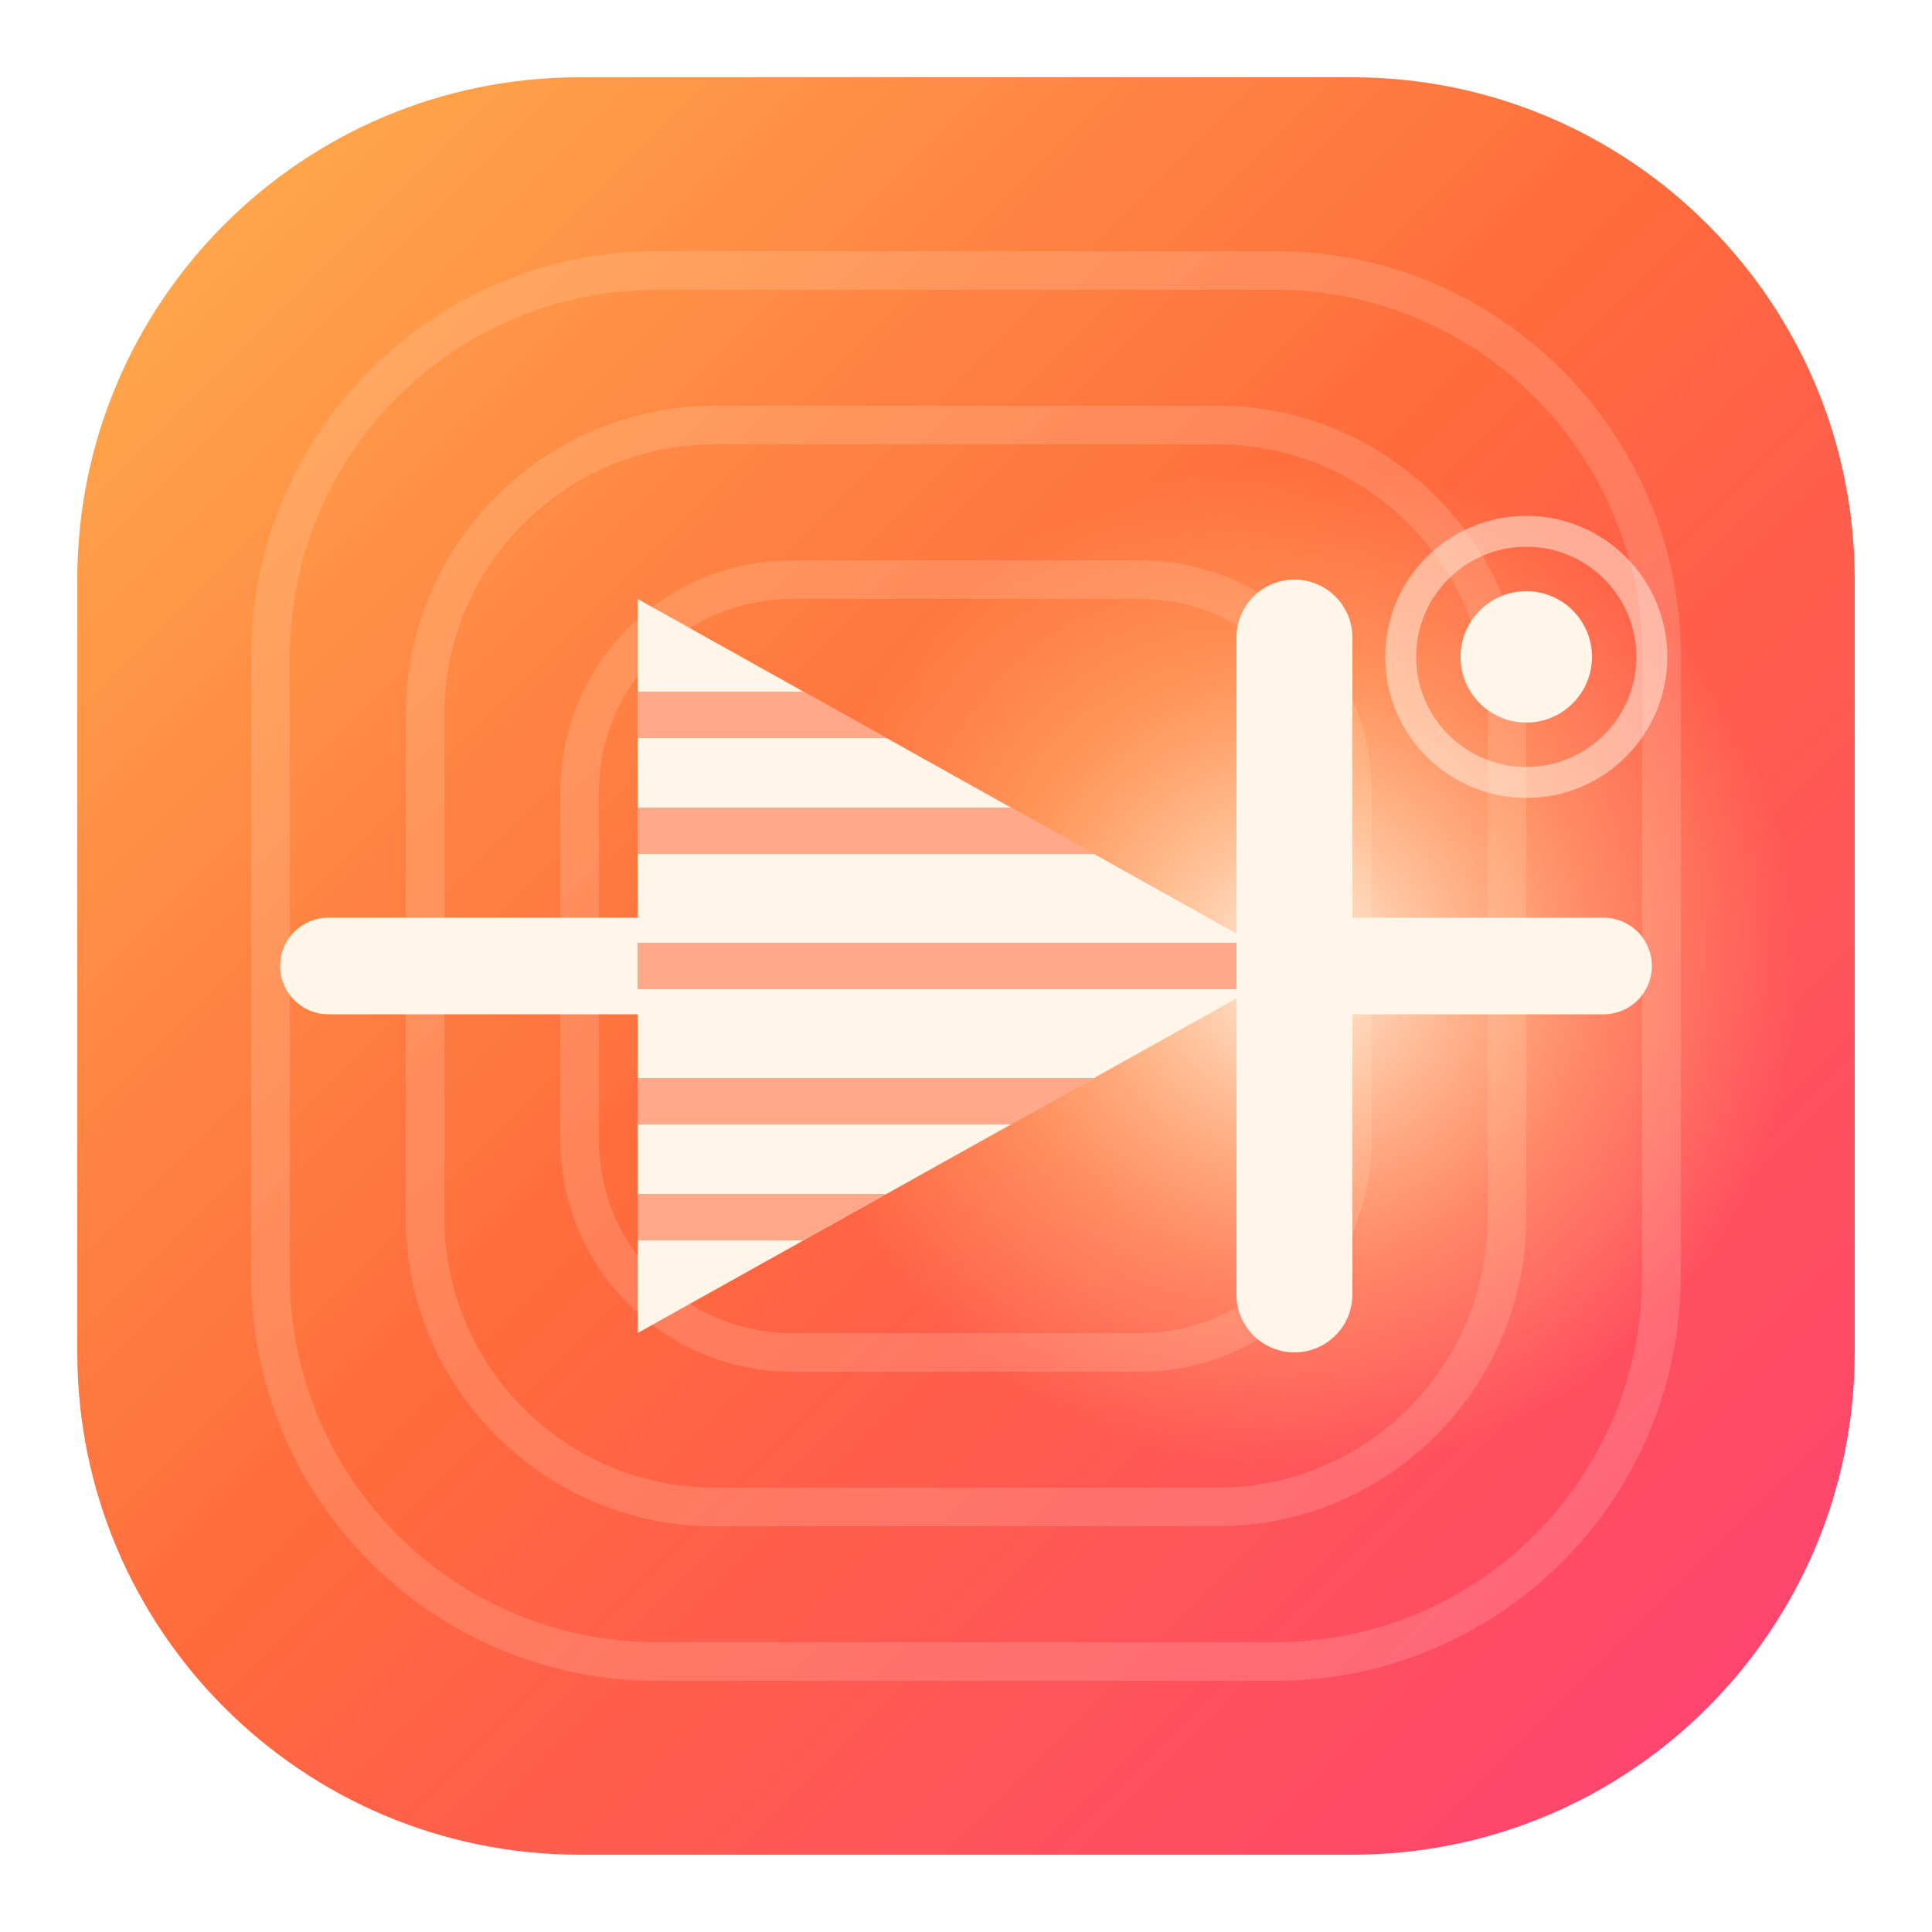
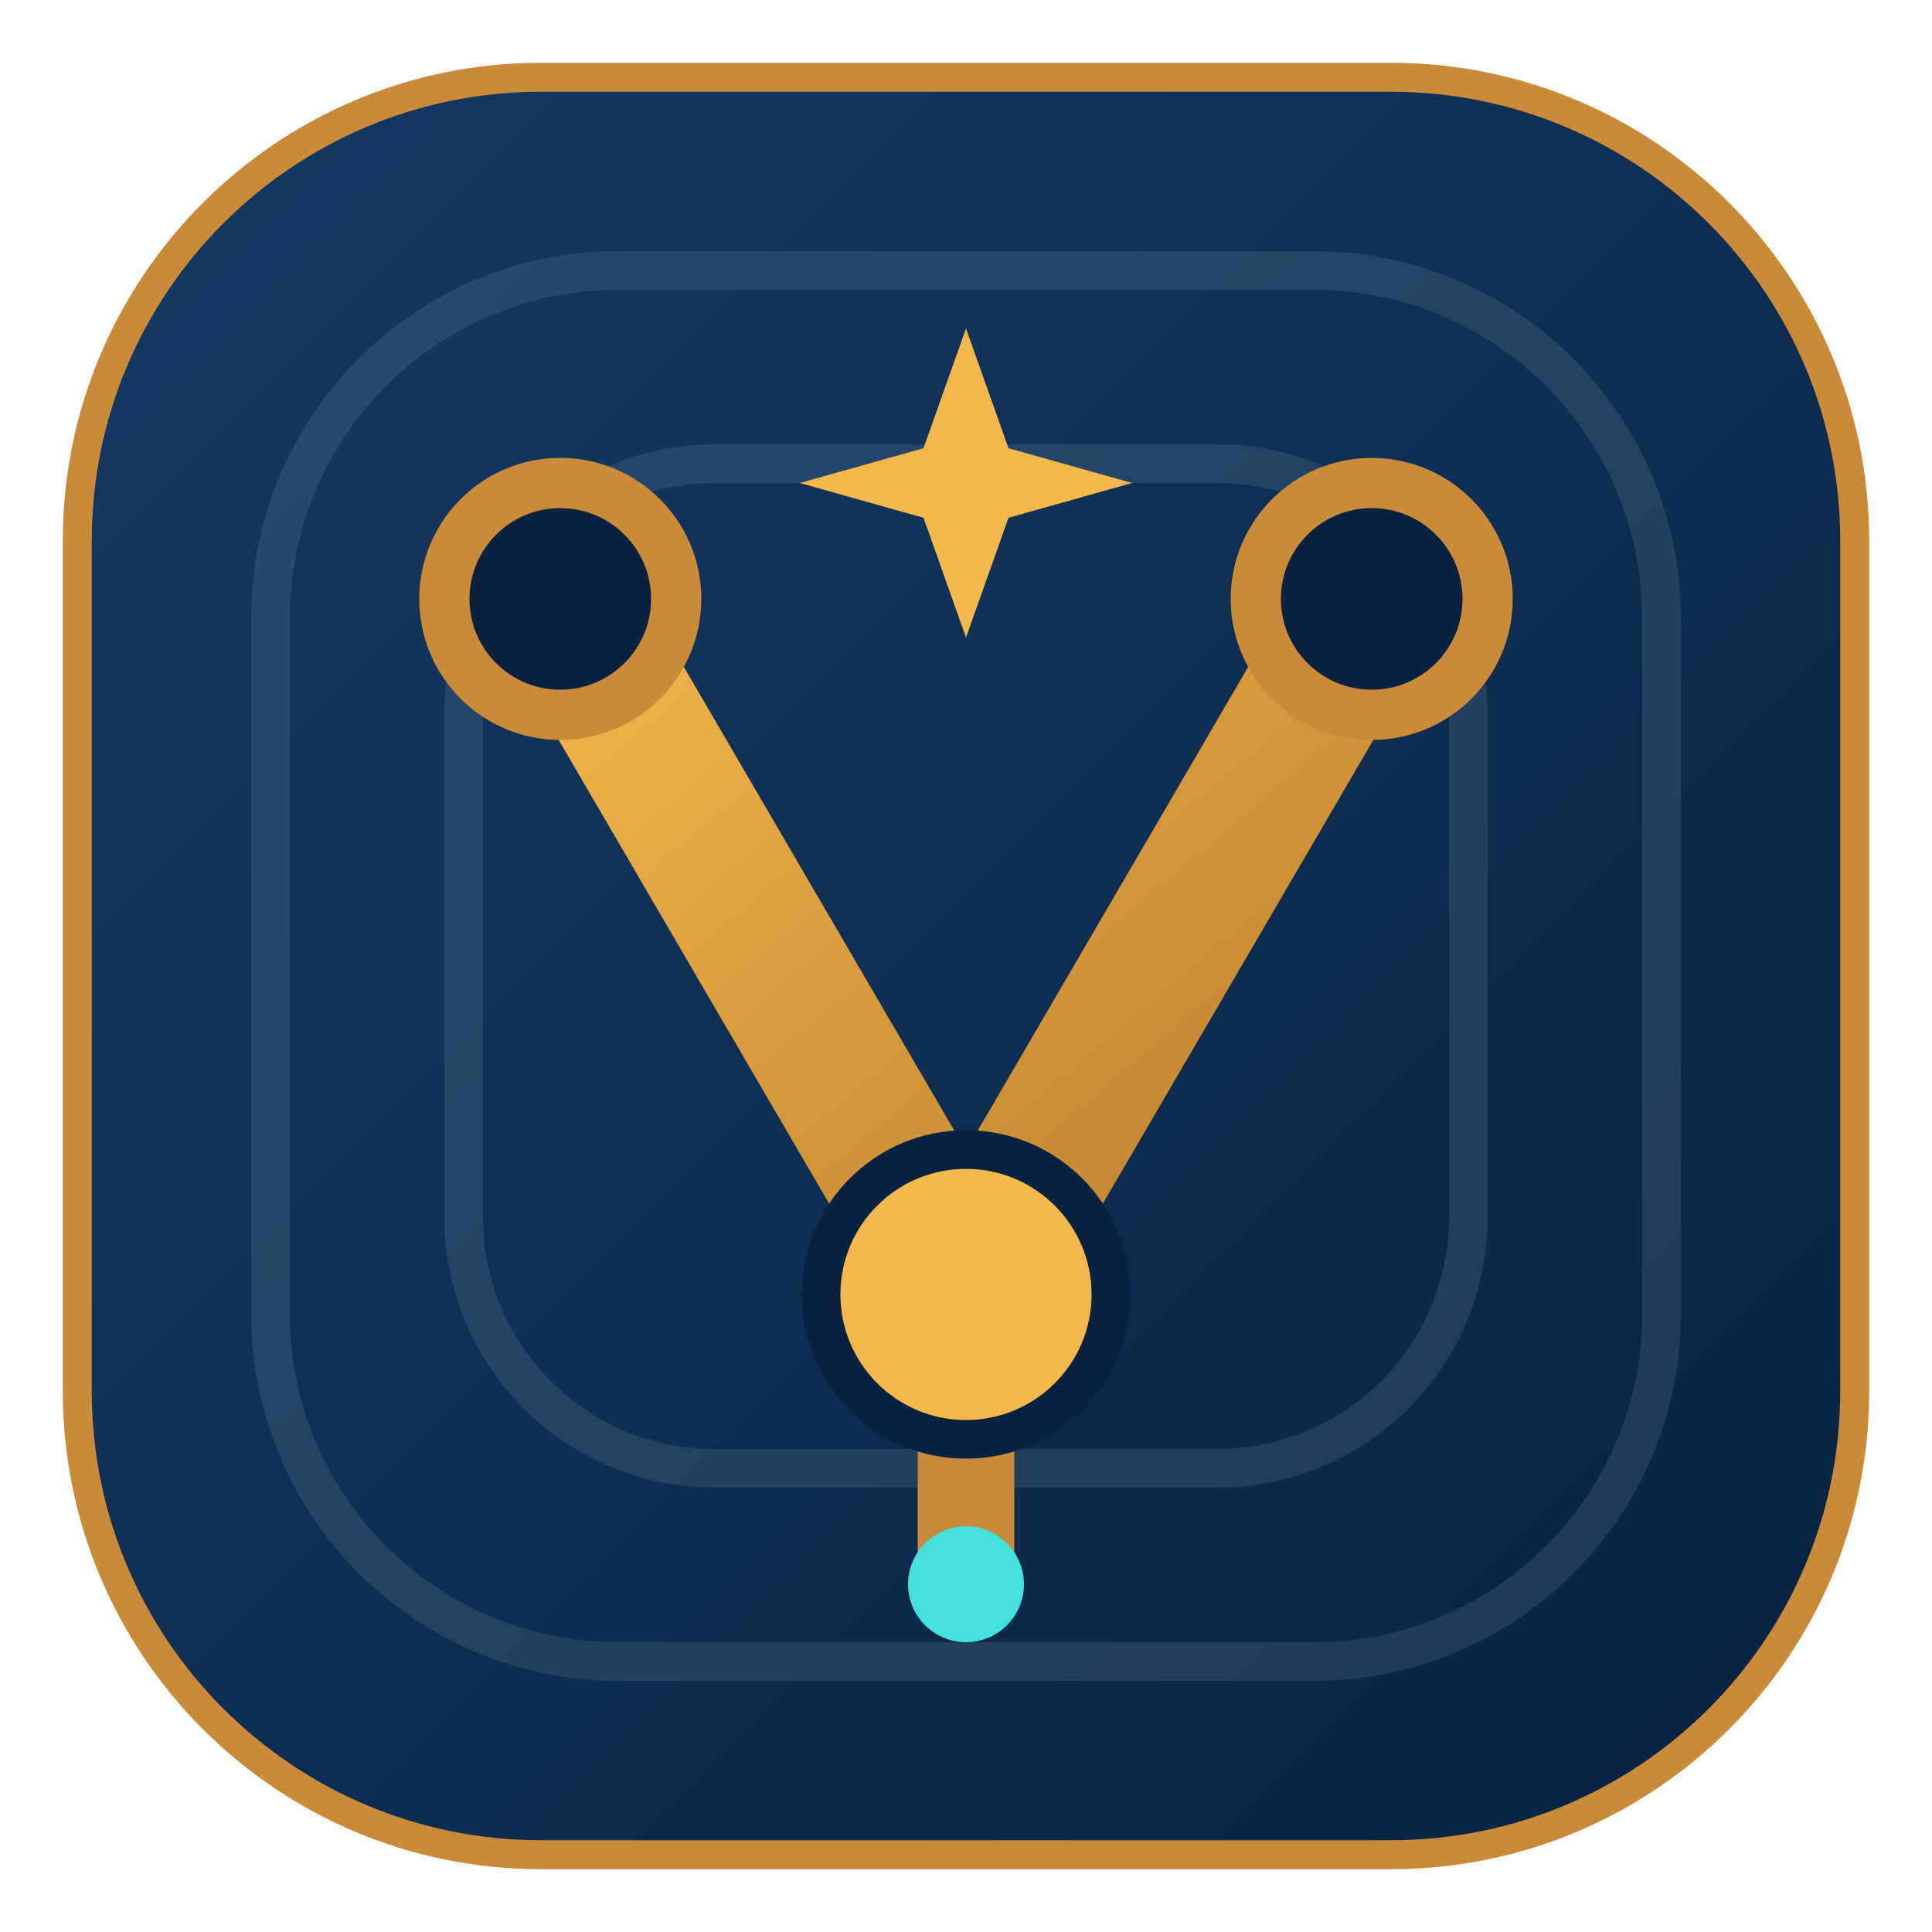
- <svg xmlns="http://www.w3.org/2000/svg" viewBox="0 0 100 100" role="img" aria-label="Tyler's Diode Designs emblem">
+ <svg xmlns="http://www.w3.org/2000/svg" viewBox="0 0 100 100" role="img" aria-label="VSITEdesigns emblem">
  <defs>
-     <linearGradient id="ldd-badge" x1="0" y1="0" x2="1" y2="1">
-       <stop offset="0" stop-color="#FFB24D" />
-       <stop offset=".48" stop-color="#FF6A3D" />
-       <stop offset="1" stop-color="#FF3D77" />
+     <linearGradient id="v-badge" x1="0" y1="0" x2="1" y2="1">
+       <stop offset="0" stop-color="#143A66" />
+       <stop offset="1" stop-color="#0A2240" />
    </linearGradient>
-     <radialGradient id="ldd-glow" cx="0.5" cy="0.5" r="0.5">
-       <stop offset="0" stop-color="#FFF6E9" stop-opacity="0.95" />
-       <stop offset="0.6" stop-color="#FFE08A" stop-opacity="0.35" />
-       <stop offset="1" stop-color="#FFE08A" stop-opacity="0" />
-     </radialGradient>
-     <clipPath id="ldd-tri">
-       <path d="M33 31 L33 69 L67 50 Z" />
-     </clipPath>
+     <linearGradient id="v-copper" x1="0" y1="0" x2="1" y2="1">
+       <stop offset="0" stop-color="#F2B84B" />
+       <stop offset="1" stop-color="#B87A2E" />
+     </linearGradient>
  </defs>
-   <rect x="4" y="4" width="92" height="92" rx="26" fill="url(#ldd-badge)" />
-   <g fill="none" stroke="#FFF6E9" stroke-opacity="0.16" stroke-width="2">
-     <rect x="14" y="14" width="72" height="72" rx="20" />
-     <rect x="22" y="22" width="56" height="56" rx="15" />
-     <rect x="30" y="30" width="40" height="40" rx="11" />
+   <rect x="4" y="4" width="92" height="92" rx="24" fill="url(#v-badge)" stroke="#C98A3A" stroke-width="1.5" />
+   <g fill="none" stroke="#E9F0F8" stroke-opacity="0.10" stroke-width="2">
+     <rect x="14" y="14" width="72" height="72" rx="18" />
+     <rect x="24" y="24" width="52" height="52" rx="13" />
  </g>
-   <circle cx="67" cy="50" r="26" fill="url(#ldd-glow)" />
-   <g stroke="#FFF6E9" stroke-width="5" stroke-linecap="round">
-     <line x1="17" y1="50" x2="33" y2="50" />
-     <line x1="67" y1="50" x2="83" y2="50" />
-   </g>
-   <path d="M33 31 L33 69 L67 50 Z" fill="#FFF6E9" />
-   <g clip-path="url(#ldd-tri)" stroke="#FF6A3D" stroke-opacity="0.55" stroke-width="2.4">
-     <line x1="30" y1="37" x2="70" y2="37" />
-     <line x1="30" y1="43" x2="70" y2="43" />
-     <line x1="30" y1="50" x2="70" y2="50" />
-     <line x1="30" y1="57" x2="70" y2="57" />
-     <line x1="30" y1="63" x2="70" y2="63" />
-   </g>
-   <rect x="64" y="30" width="6" height="40" rx="3" fill="#FFF6E9" />
-   <circle cx="79" cy="34" r="3.4" fill="#FFF6E9" />
-   <circle cx="79" cy="34" r="6.5" fill="none" stroke="#FFF6E9" stroke-opacity="0.5" stroke-width="1.6" />
+   <path d="M29 31 L50 67 L71 31" fill="none" stroke="url(#v-copper)" stroke-width="7.5" stroke-linecap="round" stroke-linejoin="round" />
+   <path d="M50 67 L50 82" stroke="#C98A3A" stroke-width="5" stroke-linecap="round" />
+   <circle cx="29" cy="31" r="6" fill="#0A2240" stroke="#C98A3A" stroke-width="2.6" />
+   <circle cx="71" cy="31" r="6" fill="#0A2240" stroke="#C98A3A" stroke-width="2.6" />
+   <circle cx="50" cy="67" r="7.5" fill="#F2B84B" />
+   <circle cx="50" cy="67" r="7.5" fill="none" stroke="#0A2240" stroke-width="2" />
+   <path d="M50 17 L52.2 23.2 L58.6 25 L52.2 26.8 L50 33 L47.8 26.8 L41.4 25 L47.8 23.2 Z" fill="#F2B84B" />
+   <circle cx="50" cy="82" r="3" fill="#43E0DE" />
</svg>
